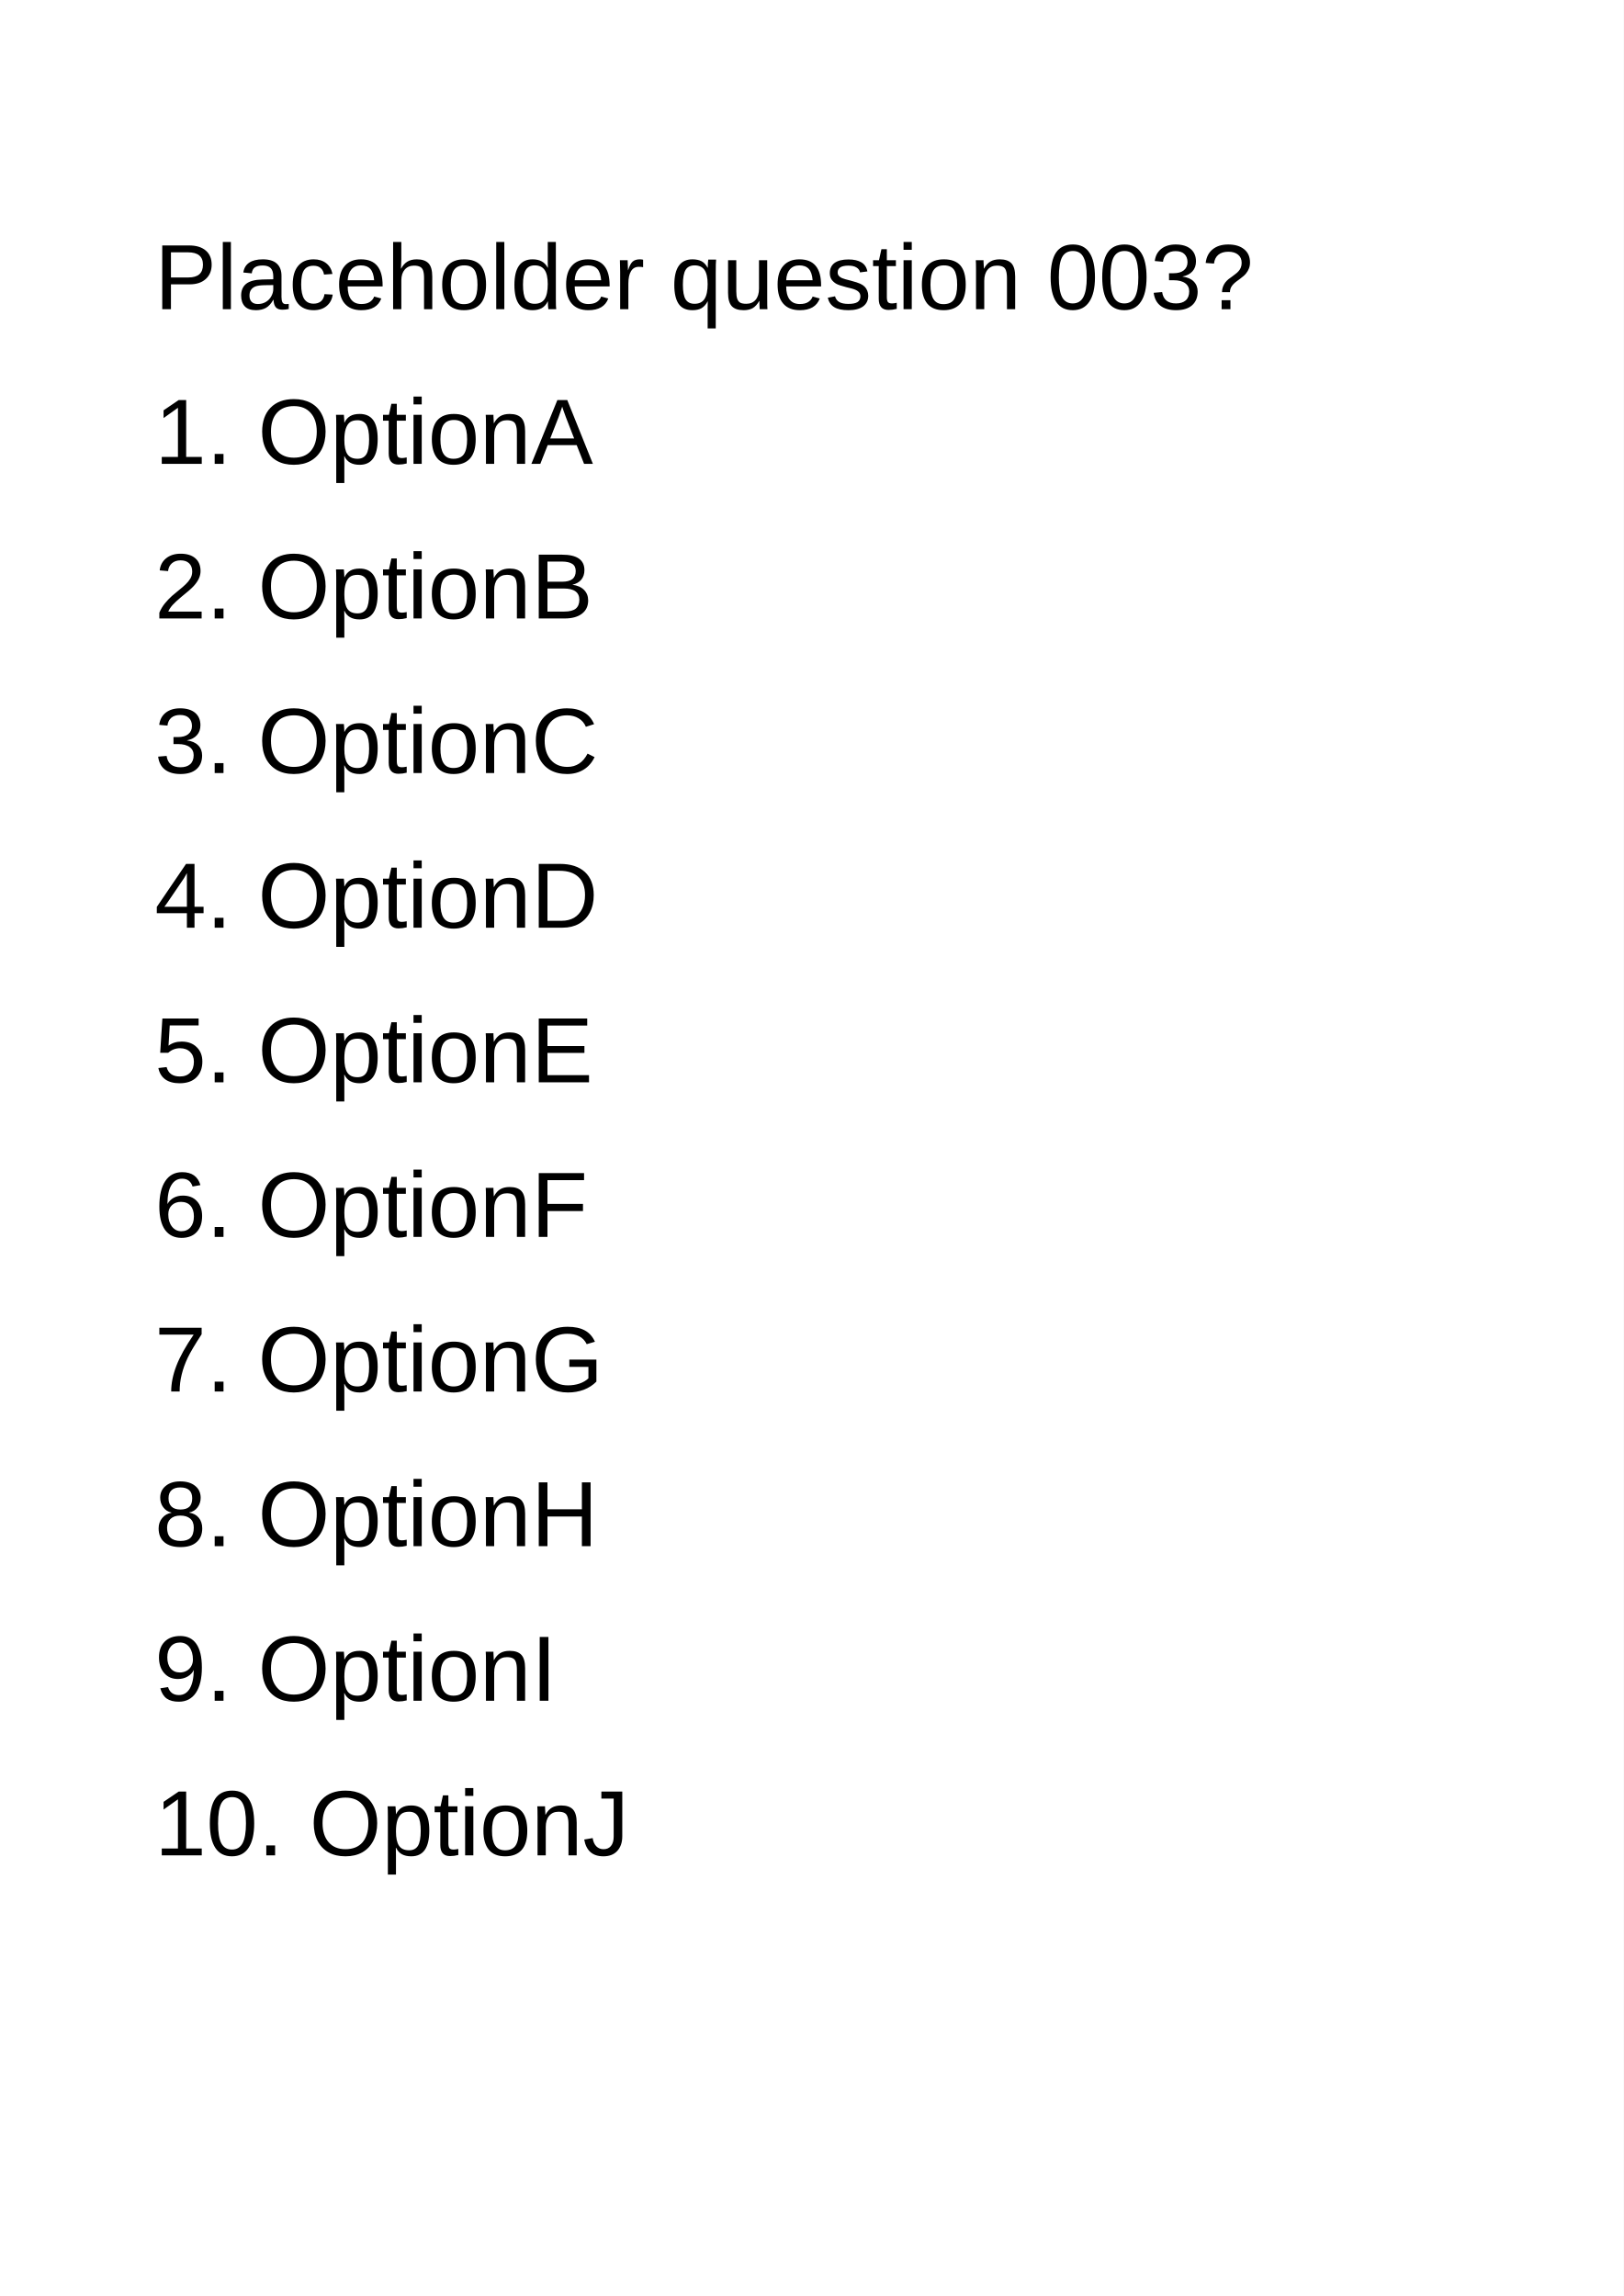
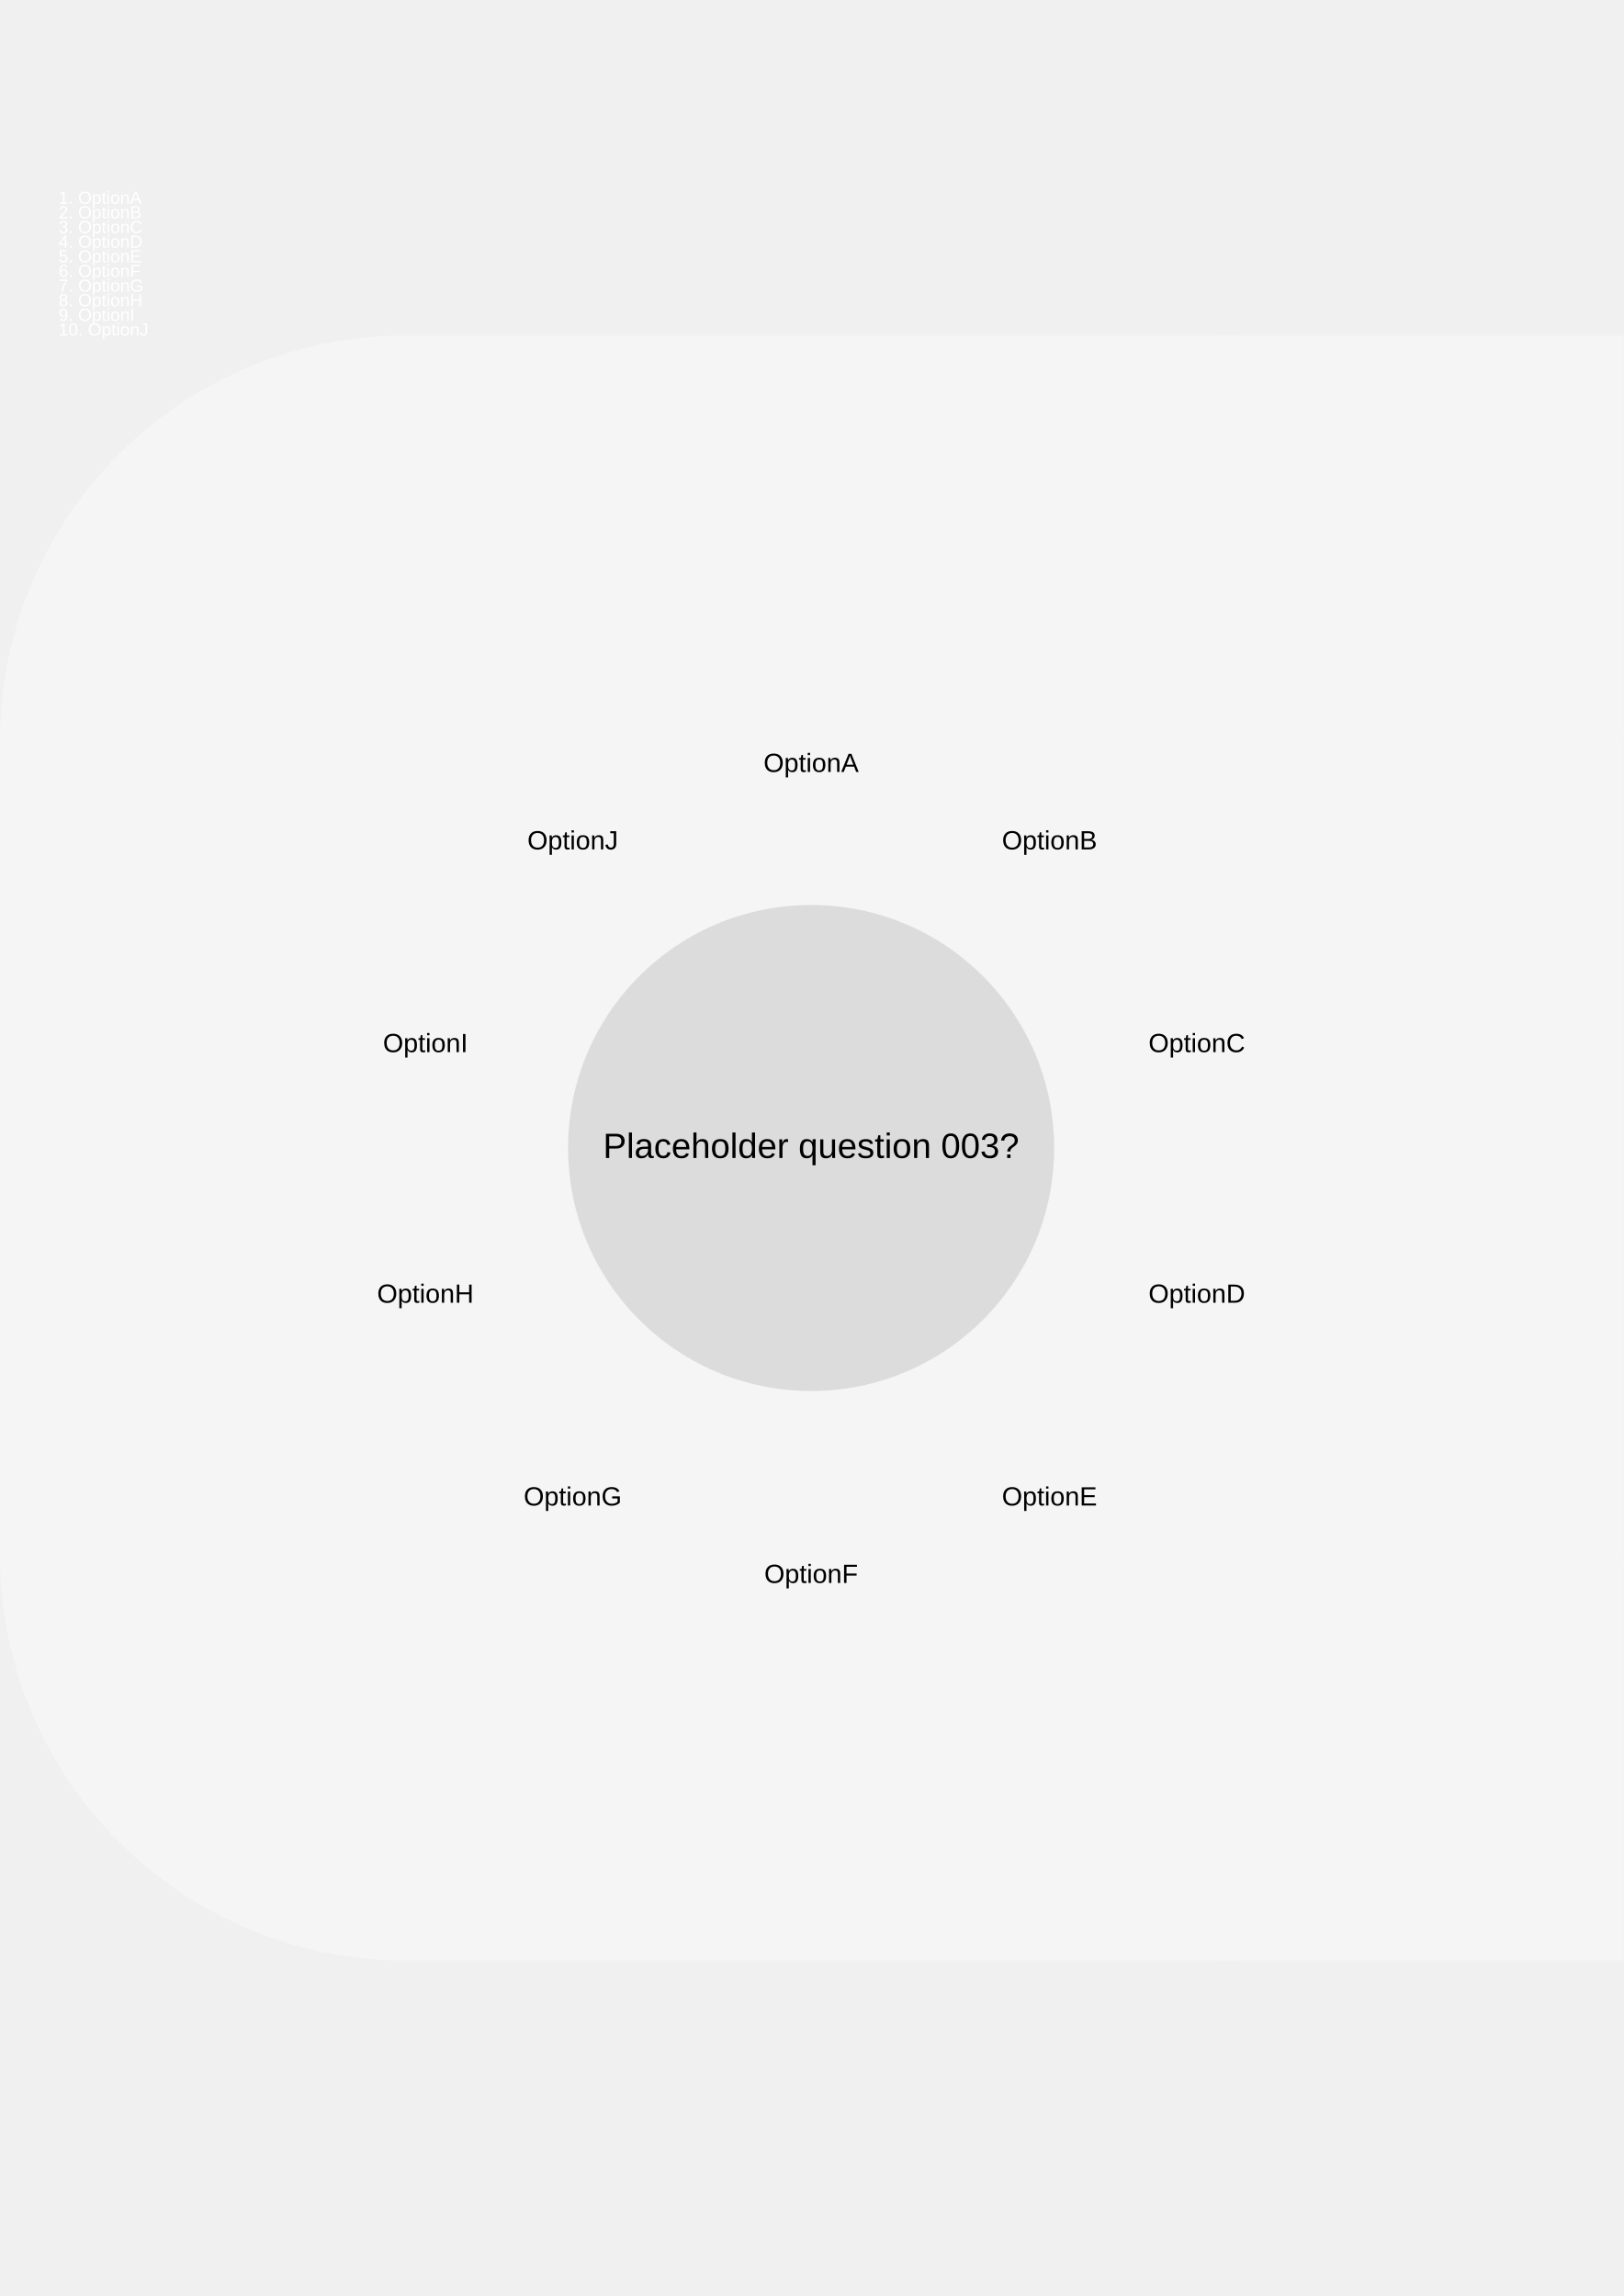
- <svg xmlns="http://www.w3.org/2000/svg" baseProfile="full" height="297mm" version="1.1" viewBox="0 0 210 297" width="210mm">
+ <svg xmlns="http://www.w3.org/2000/svg" baseProfile="full" height="297mm" version="1.1" viewBox="0 0 1109 1110" width="210mm">
  <defs />
-   <rect fill="white" height="297" width="210" x="0" y="0" />
-   <g font-family="Arial" font-size="12">
-     <text fill="black" x="20" y="40">Placeholder question 003?</text>
-     <text fill="black" x="20" y="60">1. OptionA</text>
-     <text fill="black" x="20" y="80">2. OptionB</text>
-     <text fill="black" x="20" y="100">3. OptionC</text>
-     <text fill="black" x="20" y="120">4. OptionD</text>
-     <text fill="black" x="20" y="140">5. OptionE</text>
-     <text fill="black" x="20" y="160">6. OptionF</text>
-     <text fill="black" x="20" y="180">7. OptionG</text>
-     <text fill="black" x="20" y="200">8. OptionH</text>
-     <text fill="black" x="20" y="220">9. OptionI</text>
-     <text fill="black" x="20" y="240">10. OptionJ</text>
+   <rect fill="#f5f5f5" height="1110" rx="277" ry="277" width="1109" x="0" y="0" />
+   <path d="M 832,0 L 1109,0 L 1109,277 Q 1054,55 832,0 Z" fill="#f5f5f5" />
+   <path d="M 832,1110 L 1109,1110 L 1109,833 Q 1054,1055 832,1110 Z" fill="#f5f5f5" />
+   <circle cx="554" cy="555" fill="#dcdcdc" r="166" />
+   <g dominant-baseline="middle" font-family="Arial" font-size="24" text-anchor="middle">
+     <text x="554" y="555">Placeholder question 003?</text>
  </g>
+   <text fill="white" font-family="Arial" font-size="12" x="40" y="-90">1. OptionA</text>
+   <text fill="white" font-family="Arial" font-size="12" x="40" y="-80">2. OptionB</text>
+   <text fill="white" font-family="Arial" font-size="12" x="40" y="-70">3. OptionC</text>
+   <text fill="white" font-family="Arial" font-size="12" x="40" y="-60">4. OptionD</text>
+   <text fill="white" font-family="Arial" font-size="12" x="40" y="-50">5. OptionE</text>
+   <text fill="white" font-family="Arial" font-size="12" x="40" y="-40">6. OptionF</text>
+   <text fill="white" font-family="Arial" font-size="12" x="40" y="-30">7. OptionG</text>
+   <text fill="white" font-family="Arial" font-size="12" x="40" y="-20">8. OptionH</text>
+   <text fill="white" font-family="Arial" font-size="12" x="40" y="-10">9. OptionI</text>
+   <text fill="white" font-family="Arial" font-size="12" x="40" y="0">10. OptionJ</text>
+   <g dominant-baseline="middle" font-family="Arial" font-size="18" text-anchor="middle">
+     <text x="554.0" y="263.0" />
+     <text x="554.0" y="293.0">OptionA</text>
+   </g>
+   <g dominant-baseline="middle" font-family="Arial" font-size="16" text-anchor="middle" />
+   <g dominant-baseline="middle" font-family="Arial" font-size="18" text-anchor="middle">
+     <text x="716.817" y="315.902" />
+     <text x="716.817" y="345.902">OptionB</text>
+   </g>
+   <g dominant-baseline="middle" font-family="Arial" font-size="16" text-anchor="middle" />
+   <g dominant-baseline="middle" font-family="Arial" font-size="18" text-anchor="middle">
+     <text x="817.443" y="454.402" />
+     <text x="817.443" y="484.402">OptionC</text>
+   </g>
+   <g dominant-baseline="middle" font-family="Arial" font-size="16" text-anchor="middle" />
+   <g dominant-baseline="middle" font-family="Arial" font-size="18" text-anchor="middle">
+     <text x="817.443" y="625.598" />
+     <text x="817.443" y="655.598">OptionD</text>
+   </g>
+   <g dominant-baseline="middle" font-family="Arial" font-size="16" text-anchor="middle" />
+   <g dominant-baseline="middle" font-family="Arial" font-size="18" text-anchor="middle">
+     <text x="716.817" y="764.098" />
+     <text x="716.817" y="794.098">OptionE</text>
+   </g>
+   <g dominant-baseline="middle" font-family="Arial" font-size="16" text-anchor="middle" />
+   <g dominant-baseline="middle" font-family="Arial" font-size="18" text-anchor="middle">
+     <text x="554.0" y="817.0" />
+     <text x="554.0" y="847.0">OptionF</text>
+   </g>
+   <g dominant-baseline="middle" font-family="Arial" font-size="16" text-anchor="middle" />
+   <g dominant-baseline="middle" font-family="Arial" font-size="18" text-anchor="middle">
+     <text x="391.183" y="764.098" />
+     <text x="391.183" y="794.098">OptionG</text>
+   </g>
+   <g dominant-baseline="middle" font-family="Arial" font-size="16" text-anchor="middle" />
+   <g dominant-baseline="middle" font-family="Arial" font-size="18" text-anchor="middle">
+     <text x="290.557" y="625.598" />
+     <text x="290.557" y="655.598">OptionH</text>
+   </g>
+   <g dominant-baseline="middle" font-family="Arial" font-size="16" text-anchor="middle" />
+   <g dominant-baseline="middle" font-family="Arial" font-size="18" text-anchor="middle">
+     <text x="290.557" y="454.402" />
+     <text x="290.557" y="484.402">OptionI</text>
+   </g>
+   <g dominant-baseline="middle" font-family="Arial" font-size="16" text-anchor="middle" />
+   <g dominant-baseline="middle" font-family="Arial" font-size="18" text-anchor="middle">
+     <text x="391.183" y="315.902" />
+     <text x="391.183" y="345.902">OptionJ</text>
+   </g>
+   <g dominant-baseline="middle" font-family="Arial" font-size="16" text-anchor="middle" />
</svg>
